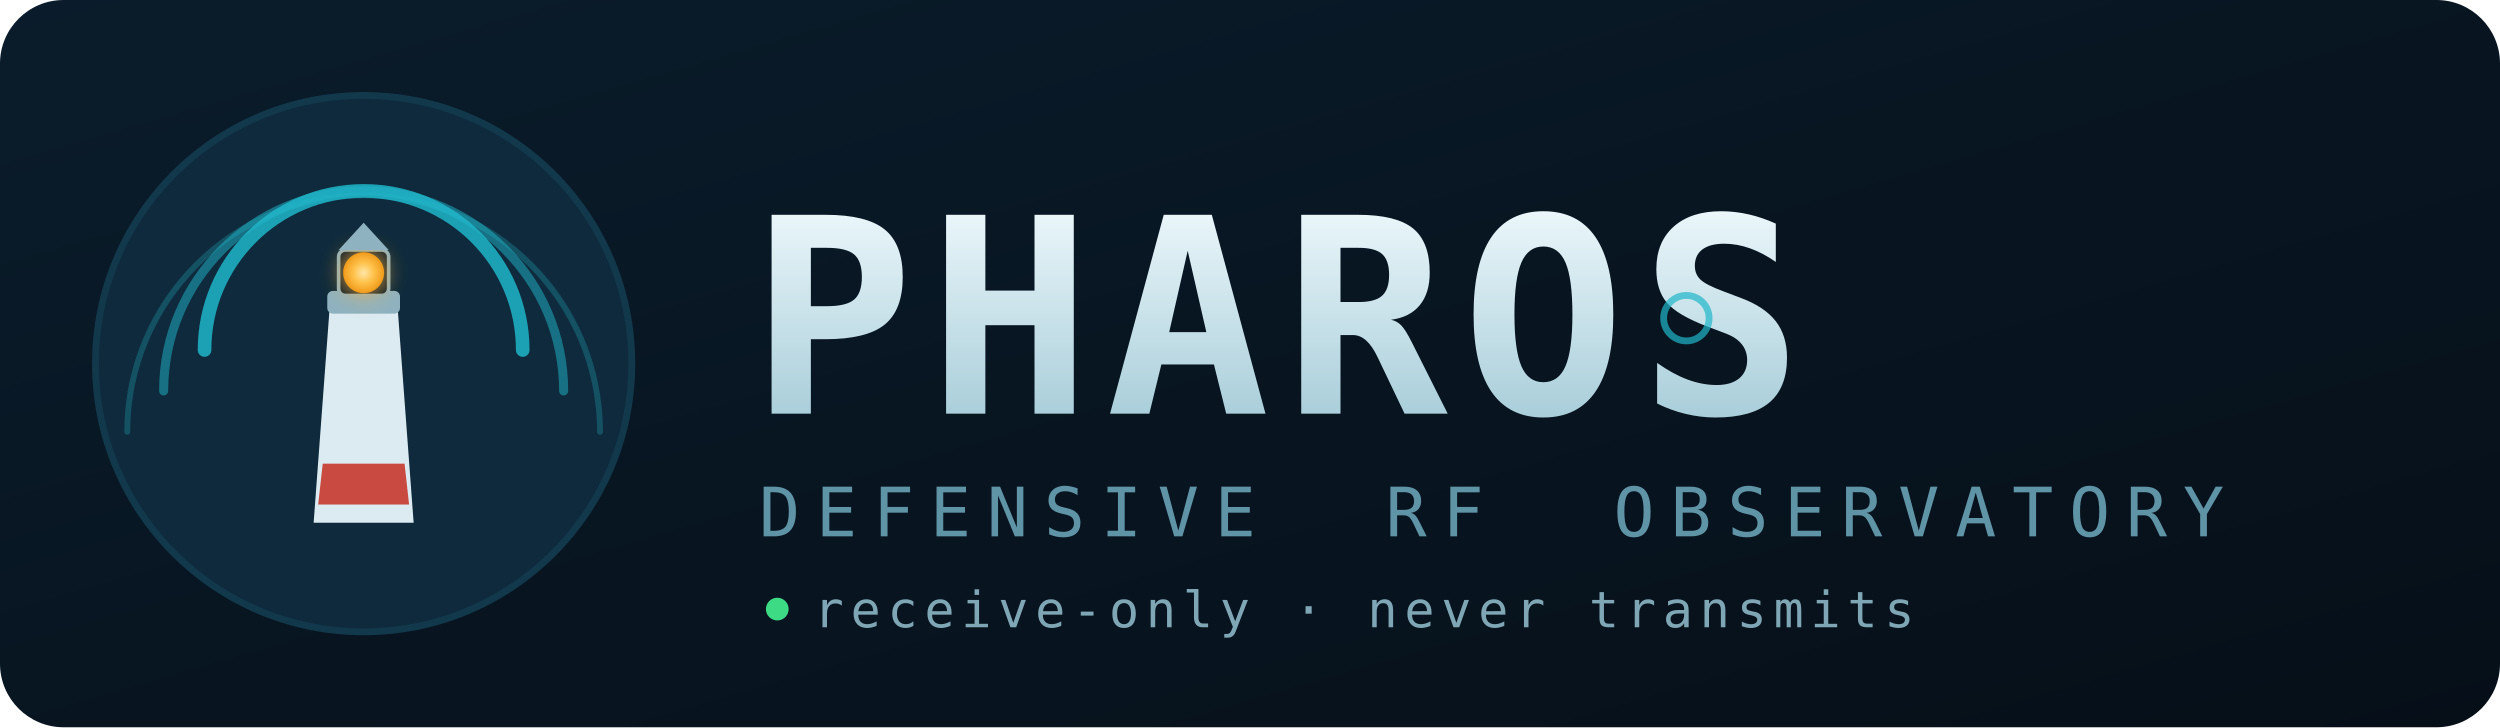
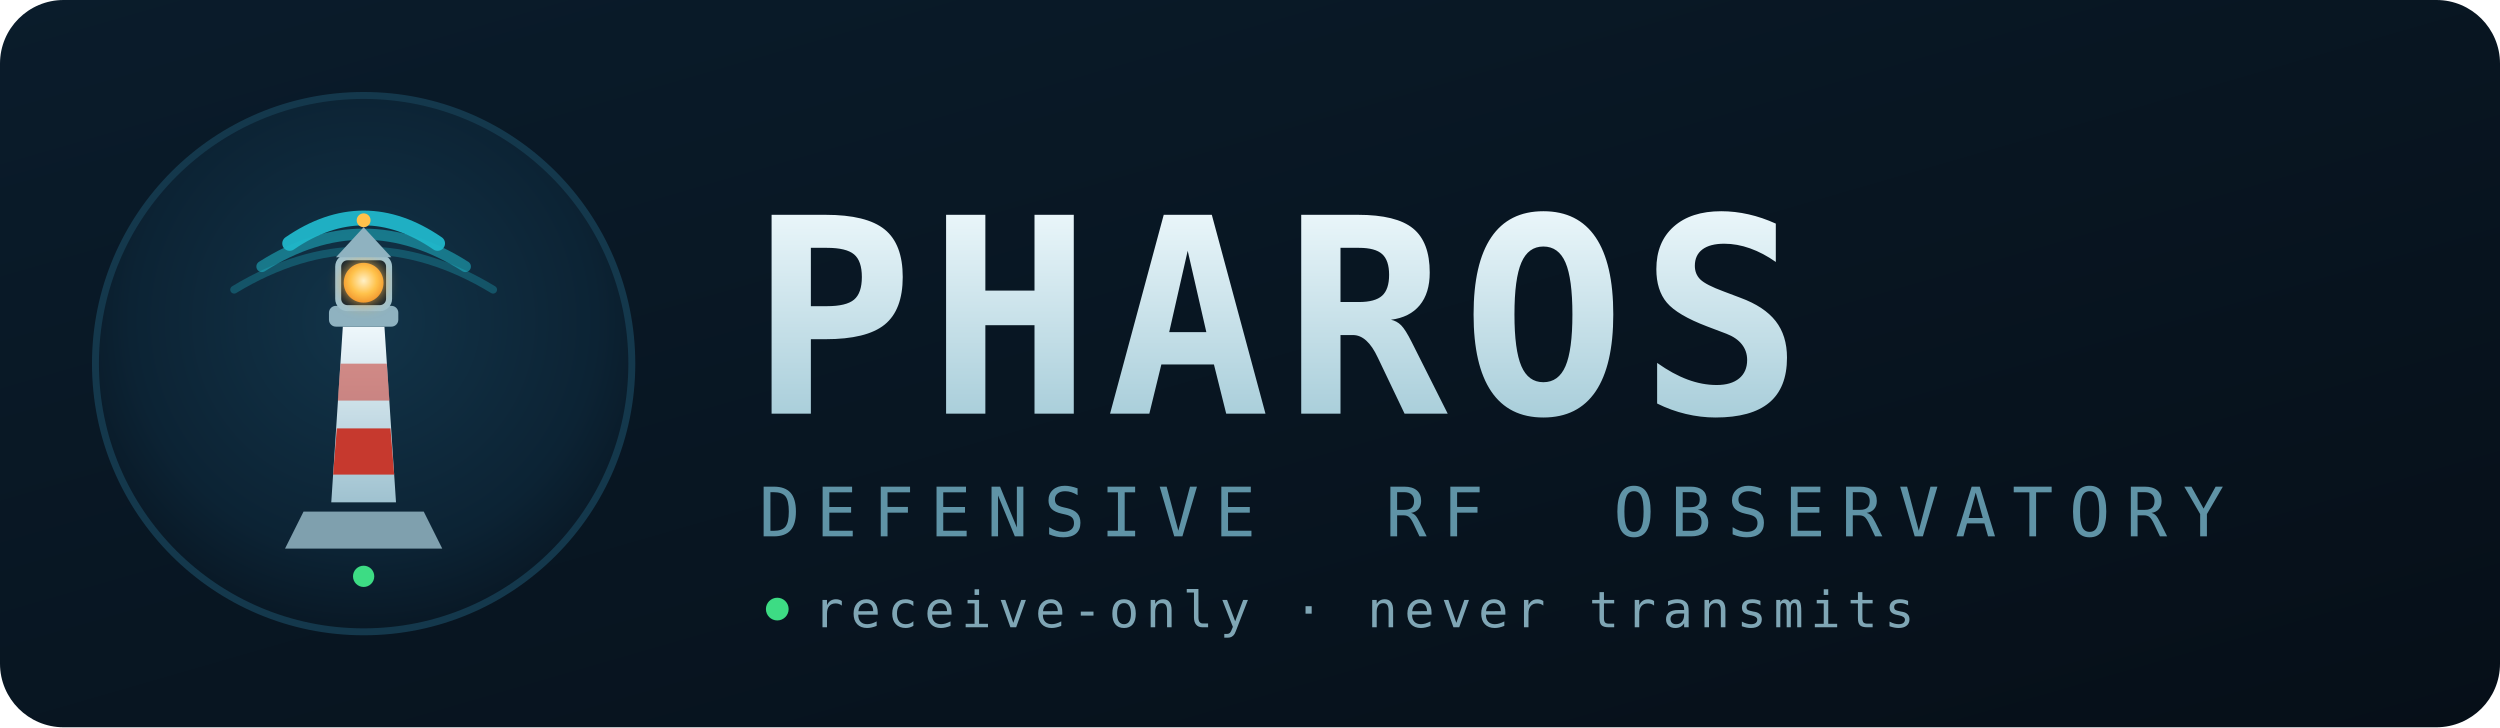
<svg xmlns="http://www.w3.org/2000/svg" width="1100" height="320" viewBox="0 0 1100 320" role="img" aria-label="Pharos wordmark">
  <defs>
-     <linearGradient id="wm_bg" x1="0" y1="0" x2="1" y2="1">
-       <stop offset="0%" stop-color="#0A1C2B" />
-       <stop offset="100%" stop-color="#060F18" />
+     <radialGradient id="field" cx="50%" cy="42%" r="62%">
+       <stop offset="0%" stop-color="#123449" />
+       <stop offset="70%" stop-color="#0c2334" />
+       <stop offset="100%" stop-color="#081521" />
+     </radialGradient>
+     <linearGradient id="tower" x1="0" y1="0" x2="0" y2="1">
+       <stop offset="0%" stop-color="#eef7fb" />
+       <stop offset="100%" stop-color="#9fc2d0" />
    </linearGradient>
-     <linearGradient id="wm_text" x1="0" y1="0" x2="0" y2="1">
-       <stop offset="0%" stop-color="#EAF6FA" />
-       <stop offset="100%" stop-color="#A9CEDA" />
-     </linearGradient>
-     <radialGradient id="wm_lamp" cx="50%" cy="50%" r="50%">
-       <stop offset="0%" stop-color="#FFE7A8" />
-       <stop offset="50%" stop-color="#FFC24B" />
-       <stop offset="100%" stop-color="#F09A1A" />
+     <radialGradient id="lamp" cx="50%" cy="45%" r="60%">
+       <stop offset="0%" stop-color="#fff0c6" />
+       <stop offset="55%" stop-color="#ffc24b" />
+       <stop offset="100%" stop-color="#f0912a" />
    </radialGradient>
-     <filter id="wm_glow" x="-60%" y="-60%" width="220%" height="220%">
-       <feGaussianBlur stdDeviation="5" result="b" />
+     <filter id="glow" x="-60%" y="-60%" width="220%" height="220%">
+       <feGaussianBlur stdDeviation="1.6" result="b" />
      <feMerge>
        <feMergeNode in="b" />
        <feMergeNode in="SourceGraphic" />
      </feMerge>
    </filter>
+     <linearGradient id="wm_bg" x1="0" y1="0" x2="1" y2="1">
+       <stop offset="0%" stop-color="#0a1c2b" />
+       <stop offset="100%" stop-color="#060f18" />
+     </linearGradient>
+     <linearGradient id="wm_text" x1="0" y1="0" x2="0" y2="1">
+       <stop offset="0%" stop-color="#eaf6fa" />
+       <stop offset="100%" stop-color="#a9ceda" />
+     </linearGradient>
  </defs>
  <rect width="1100" height="320" rx="28" fill="url(#wm_bg)" />
-   <g transform="translate(160,160)">
-     <circle r="118" fill="#0E2A3C" stroke="#12384B" stroke-width="3" />
-     <g fill="none" stroke-linecap="round">
-       <path d="M -70 -6 A 70 70 0 0 1 70 -6" stroke="#1FB6C9" stroke-width="6" opacity="0.85" />
-       <path d="M -88 12 A 88 88 0 0 1 88 12" stroke="#1FB6C9" stroke-width="4" opacity="0.5" />
-       <path d="M -104 30 A 104 104 0 0 1 104 30" stroke="#1FB6C9" stroke-width="2.6" opacity="0.28" />
+   <g transform="translate(37.93,37.93) scale(2.0345)">
+     <circle cx="60" cy="60" r="58" fill="url(#field)" stroke="#14384c" stroke-width="1.5" />
+     <g fill="none" stroke="#1fb6c9" stroke-linecap="round">
+       <path d="M44 34 Q60 23 76 34" stroke-width="3.2" opacity=".95" />
+       <path d="M38 39 Q60 25 82 39" stroke-width="2.4" opacity=".55" />
+       <path d="M32 44 Q60 27 88 44" stroke-width="1.7" opacity=".3" />
    </g>
-     <g transform="translate(0,10)">
-       <path d="M -22 60 L -15 -34 L 15 -34 L 22 60 Z" fill="#DCEBF1" />
-       <path d="M -18 34 L 18 34 L 20 52 L -20 52 Z" fill="#C6392E" opacity="0.9" />
-       <rect x="-16" y="-42" width="32" height="10" rx="2.5" fill="#8FB2C0" />
-       <rect x="-11" y="-60" width="22" height="20" rx="3" fill="#0A1C2B" stroke="#8FB2C0" stroke-width="1.6" />
-       <circle cx="0" cy="-50" r="9" fill="url(#wm_lamp)" filter="url(#wm_glow)" />
-       <path d="M -11 -60 L 0 -72 L 11 -60 Z" fill="#8FB2C0" />
+     <g>
+       <path d="M47 92 L73 92 L77 100 L43 100 Z" fill="#7fa0ae" />
+       <path d="M53 90 L55.5 52 L64.5 52 L67 90 Z" fill="url(#tower)" />
+       <path d="M54.2 74 L65.8 74 L66.6 84 L53.4 84 Z" fill="#c6392e" />
+       <path d="M55 60 L65 60 L65.6 68 L54.4 68 Z" fill="#c6392e" opacity=".55" />
+       <rect x="52.5" y="47.5" width="15" height="4.5" rx="1.5" fill="#8fb2c0" />
+       <rect x="54.5" y="37" width="11" height="11" rx="2" fill="#0a1c2b" stroke="#9fc2d0" stroke-width="1.3" />
+       <circle cx="60" cy="42.5" r="4.3" fill="url(#lamp)" filter="url(#glow)" />
+       <path d="M54 37 L60 30.5 L66 37 Z" fill="#8fb2c0" />
+       <circle cx="60" cy="29" r="1.5" fill="#ffc24b" />
    </g>
+     <circle cx="60" cy="106" r="2.3" fill="#3ddc84" />
  </g>
  <text x="330" y="182" font-family="Menlo, Consolas, 'DejaVu Sans Mono', monospace" font-size="120" font-weight="700" letter-spacing="6" fill="url(#wm_text)">PHAROS</text>
-   <circle cx="742" cy="140" r="10" fill="none" stroke="#1FB6C9" stroke-width="3" opacity="0.7" />
-   <text x="334" y="236" font-family="Menlo, Consolas, 'DejaVu Sans Mono', monospace" font-size="30" letter-spacing="7" fill="#5F93A6">DEFENSIVE  RF  OBSERVATORY</text>
+   <text x="334" y="236" font-family="Menlo, Consolas, 'DejaVu Sans Mono', monospace" font-size="30" letter-spacing="7" fill="#5f93a6">DEFENSIVE  RF  OBSERVATORY</text>
  <g transform="translate(336,262)">
-     <circle cx="6" cy="6" r="5" fill="#3DDC84" />
-     <text x="22" y="14" font-family="Menlo, Consolas, 'DejaVu Sans Mono', monospace" font-size="22" letter-spacing="3" fill="#7FA6B5">receive-only · never transmits</text>
+     <circle cx="6" cy="6" r="5" fill="#3ddc84" />
+     <text x="22" y="14" font-family="Menlo, Consolas, 'DejaVu Sans Mono', monospace" font-size="22" letter-spacing="3" fill="#7fa6b5">receive-only · never transmits</text>
  </g>
</svg>
